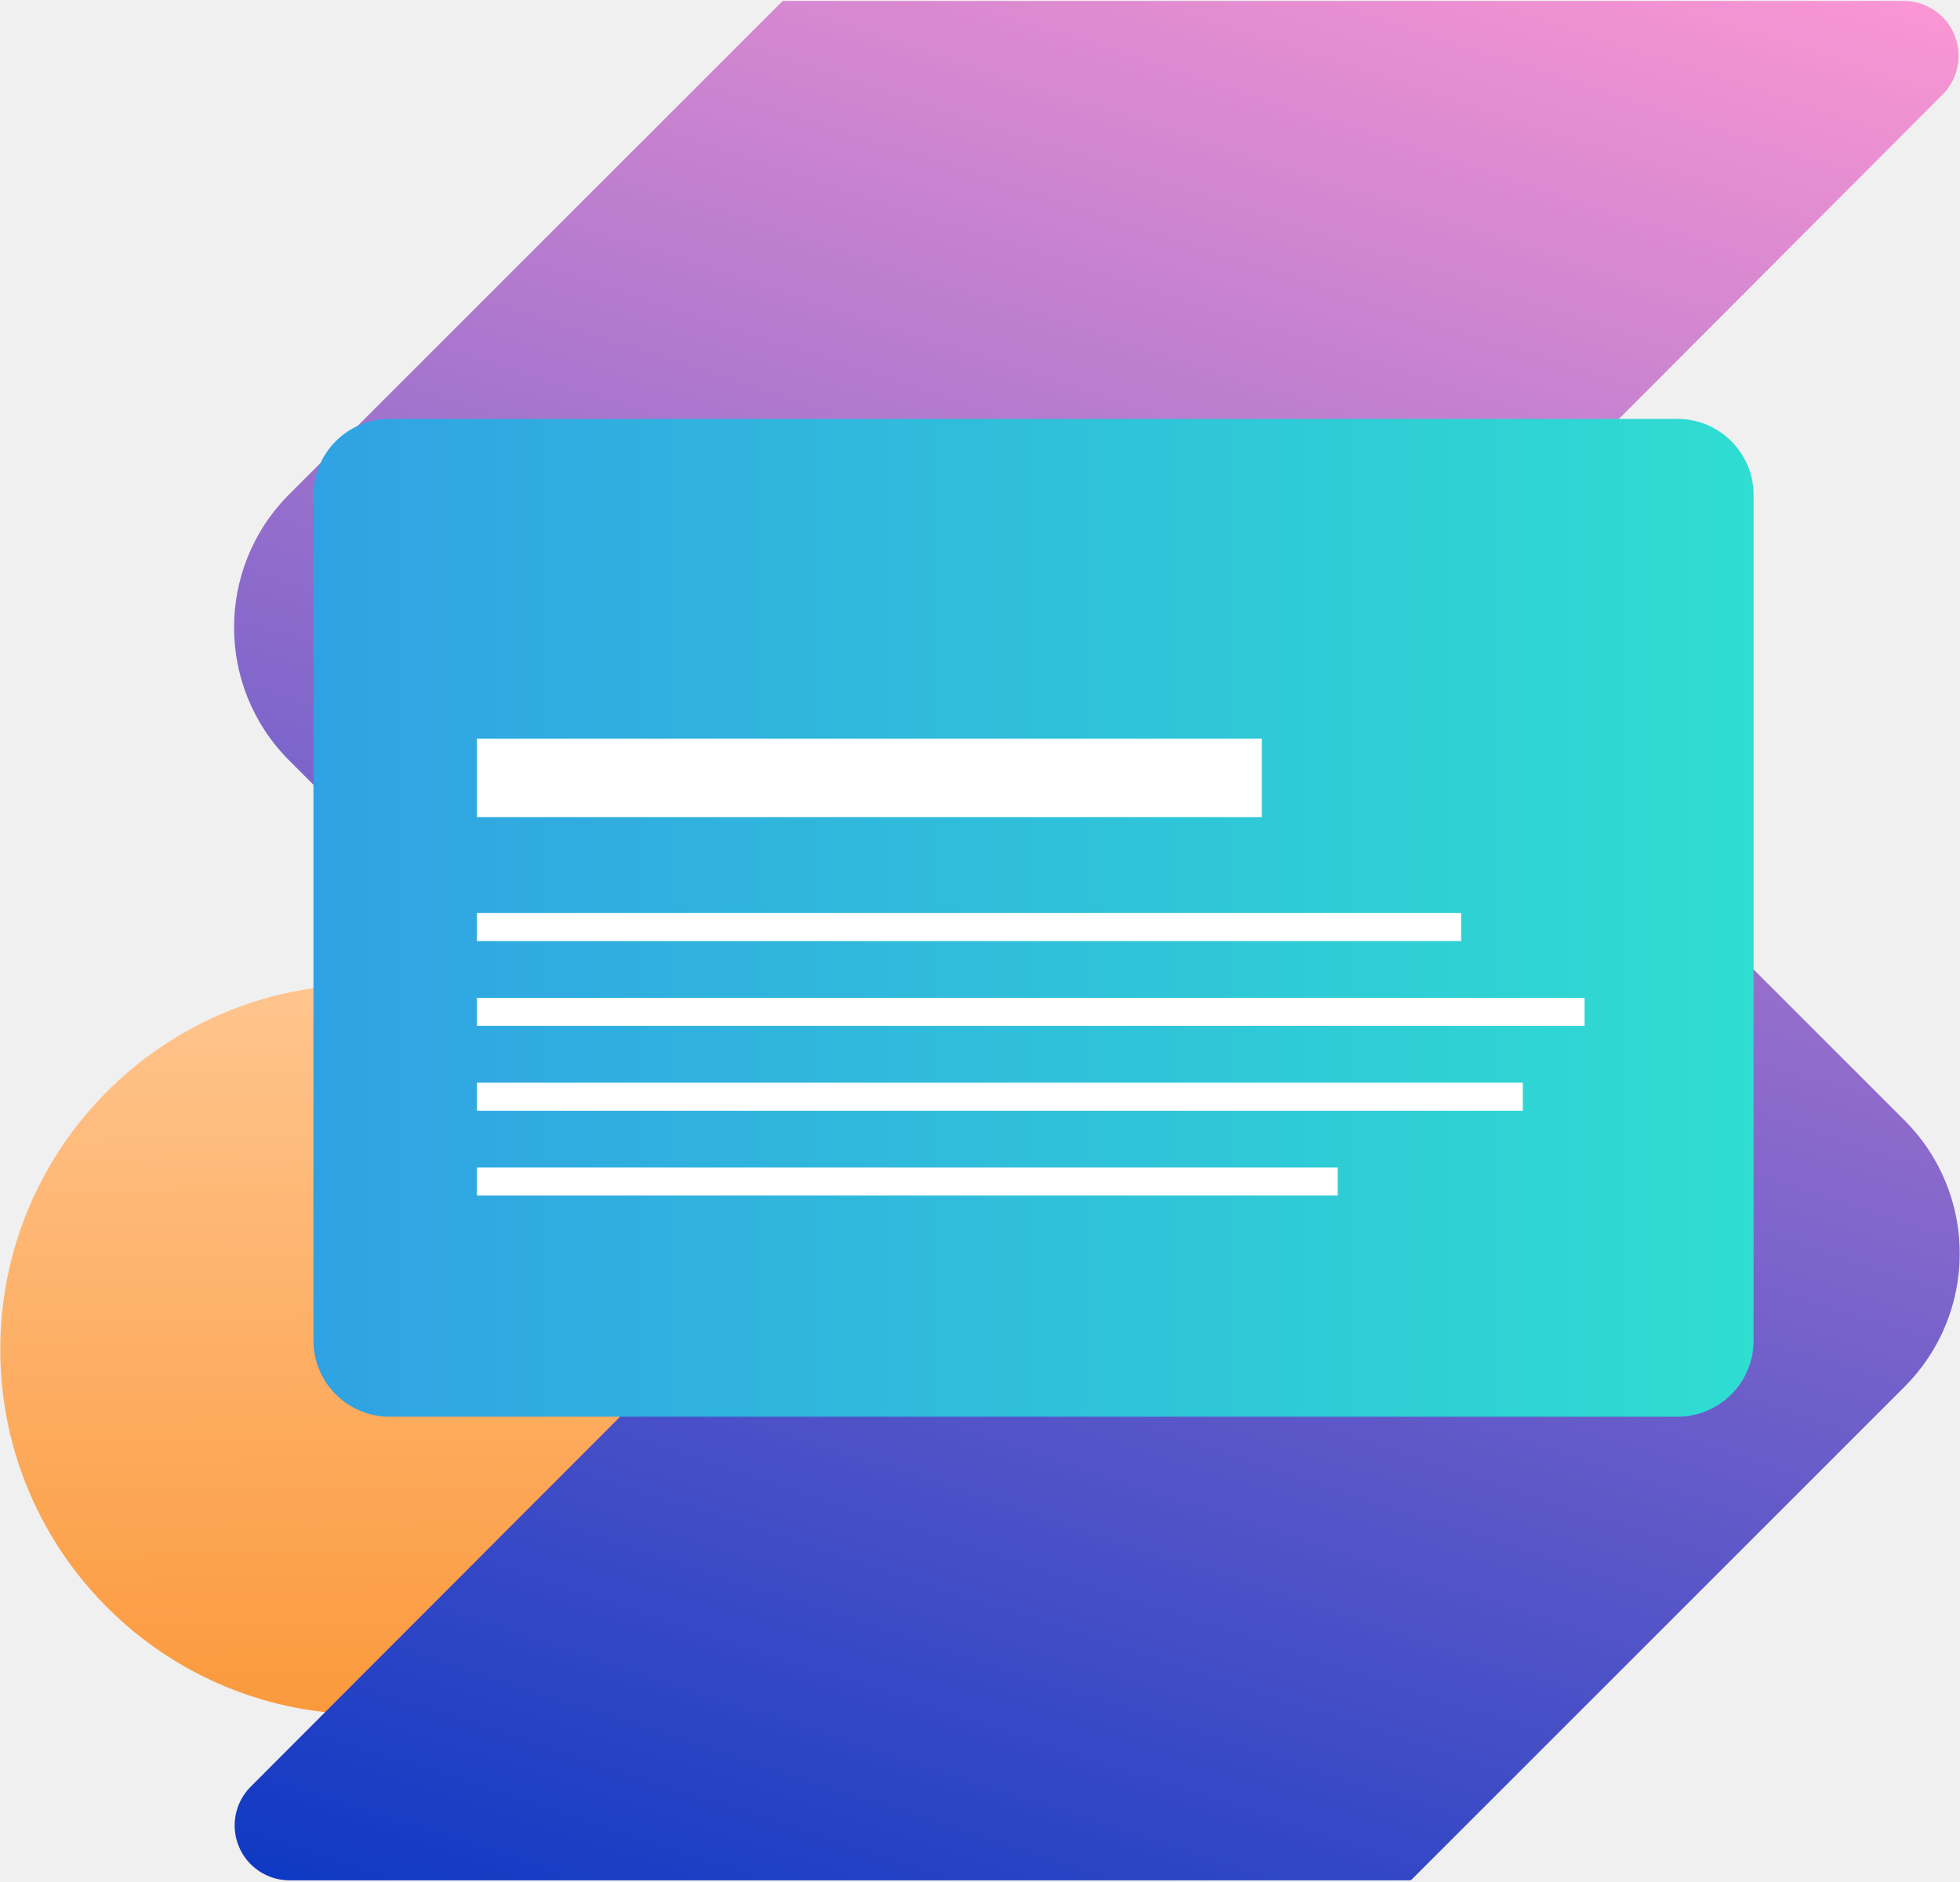
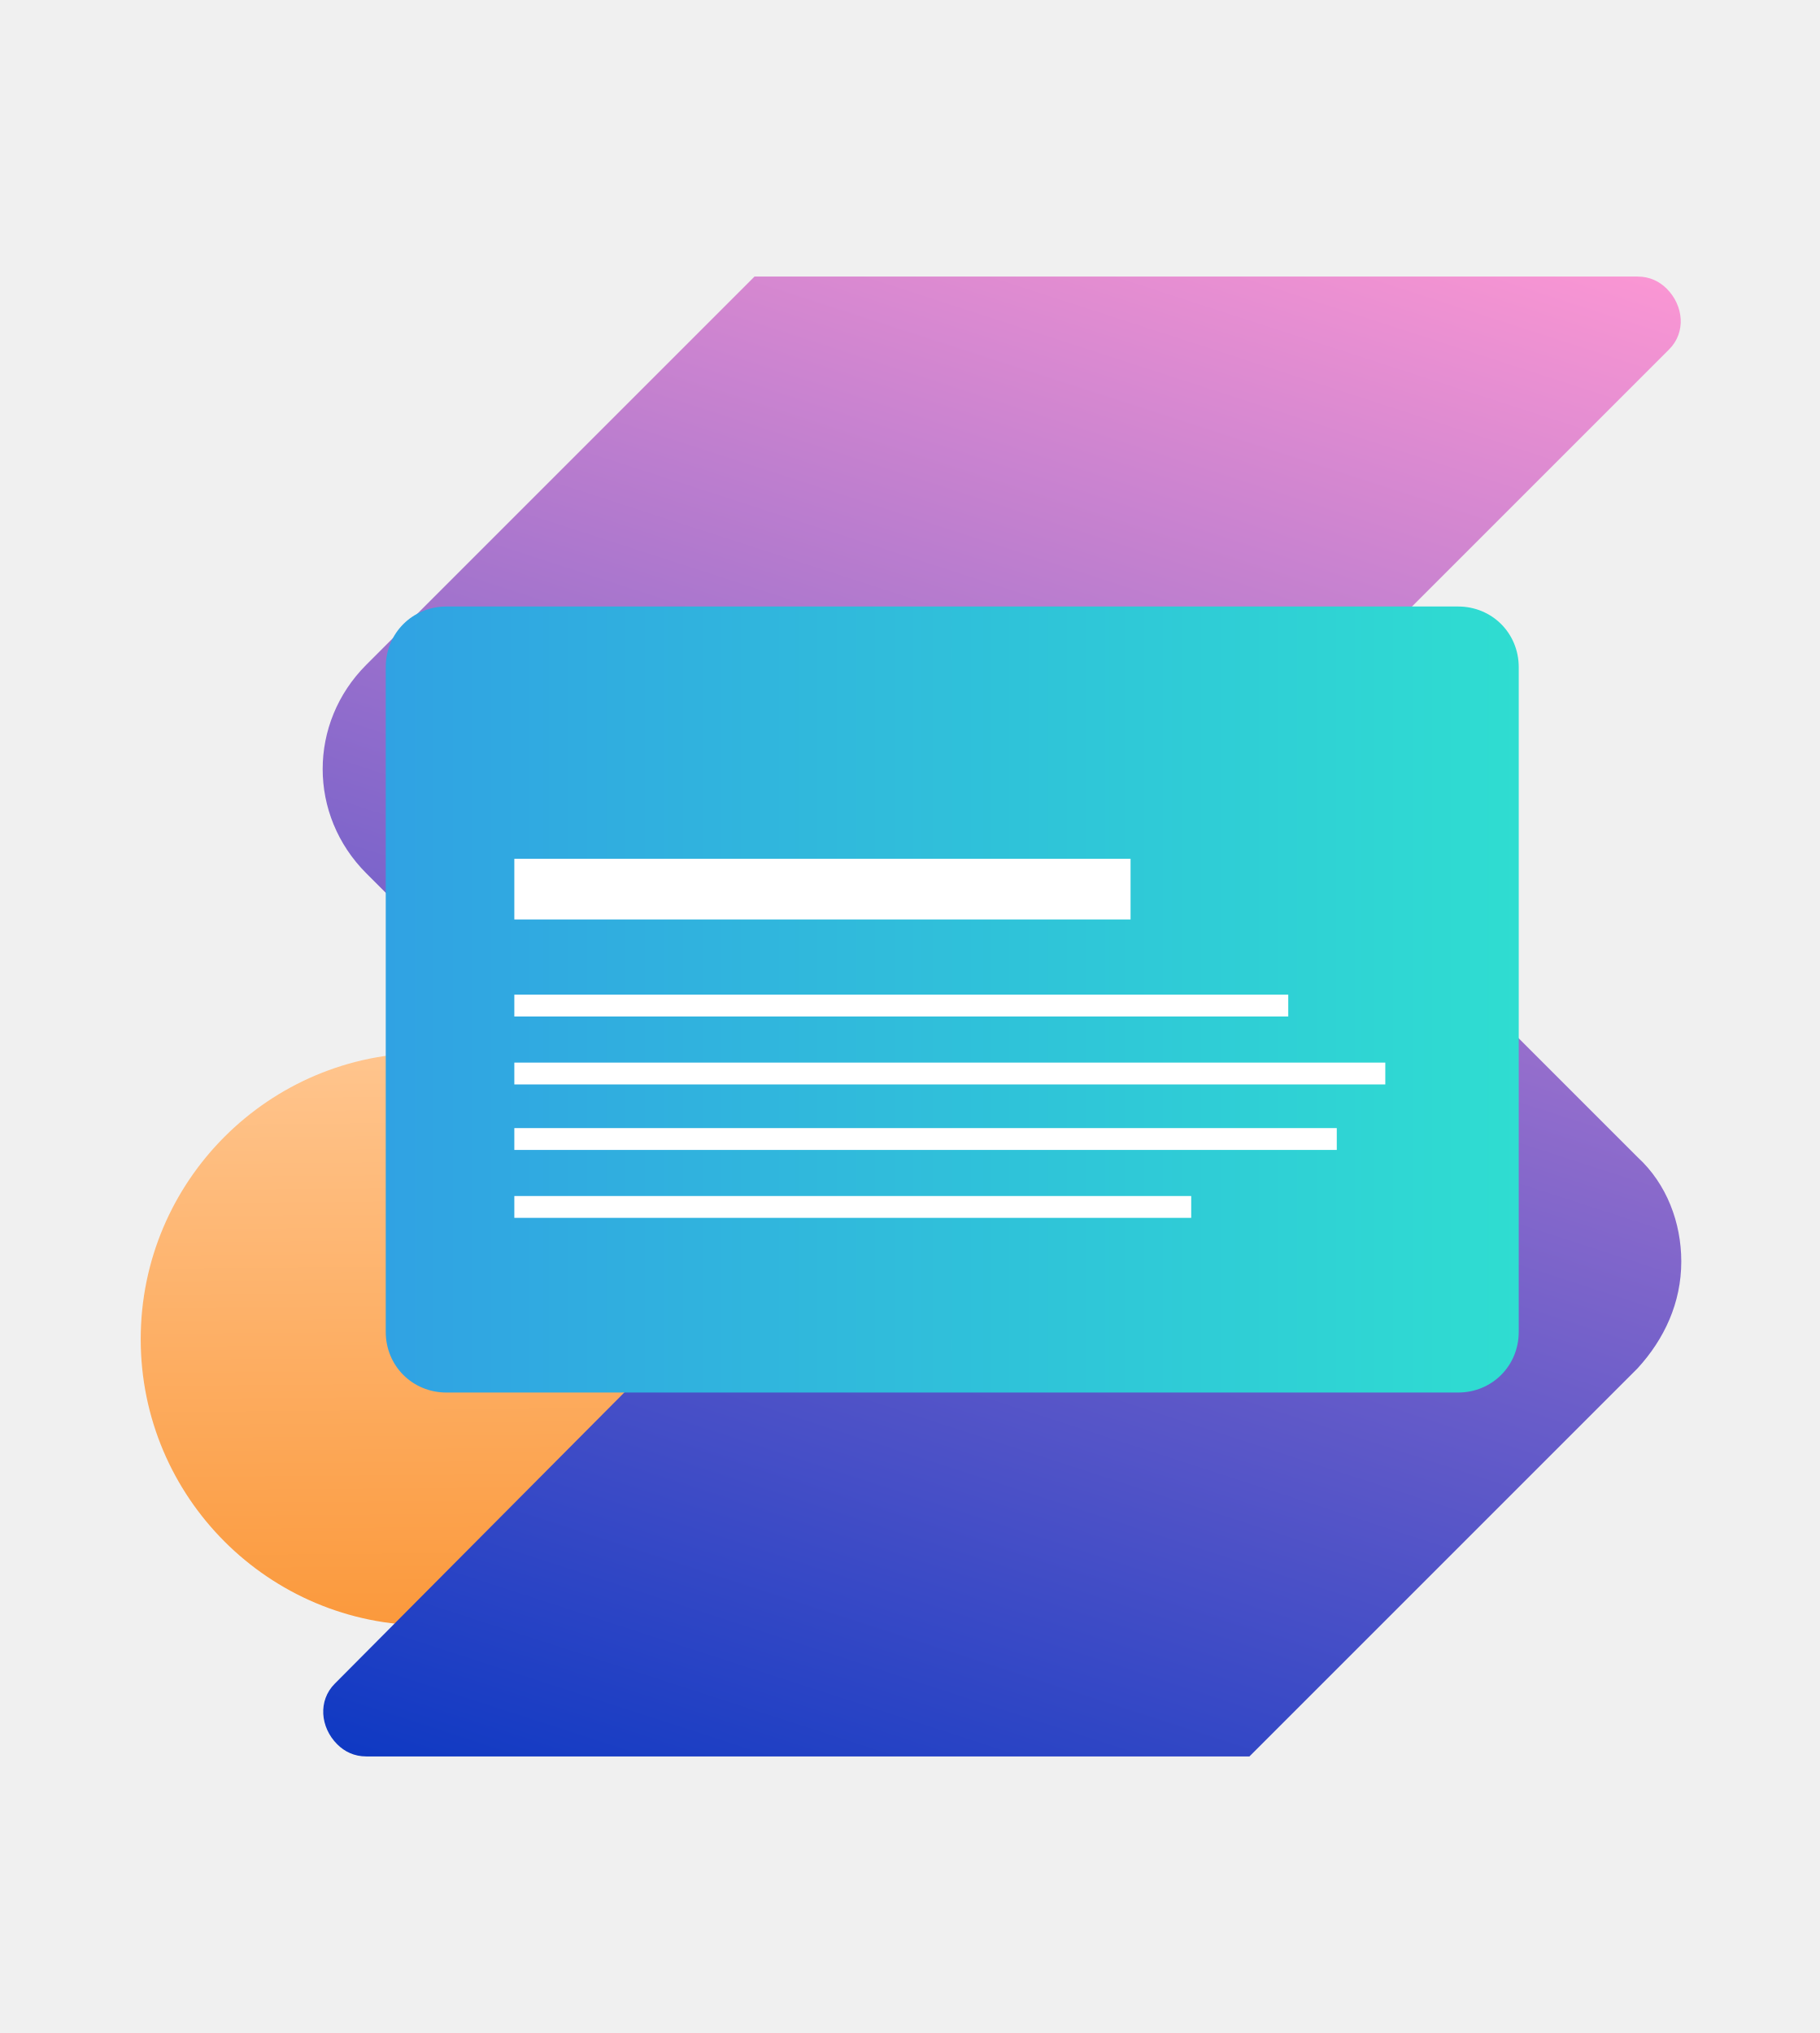
- <svg xmlns="http://www.w3.org/2000/svg" viewBox="0 0 63.53 61">
-   <linearGradient id="a" gradientUnits="userSpaceOnUse" x1="17.56" x2="17.56" y1="67.94" y2="44.28">
+ <svg xmlns="http://www.w3.org/2000/svg" enable-background="new 0 0 75 83.8" viewBox="0 0 75 83.8">
+   <linearGradient id="a" gradientTransform="matrix(1 -.00855201 -.00855201 -1 -5.6365 71.8987)" gradientUnits="userSpaceOnUse" x1="23.354" x2="23.354" y1="4.717" y2="28.377">
    <stop offset="0" stop-color="#fb993c" />
    <stop offset="1" stop-color="#ffc58e" />
  </linearGradient>
-   <linearGradient id="b" gradientUnits="userSpaceOnUse" x1="29.79" x2="52.78" y1="78.23" y2="7.48">
+   <linearGradient id="b" gradientTransform="matrix(1 0 0 -1 -5.74 71.64)" gradientUnits="userSpaceOnUse" x1="35.548" x2="58.538" y1="-5.589" y2="65.161">
    <stop offset="0" stop-color="#0f39c3" />
    <stop offset="1" stop-color="#fa96d3" />
  </linearGradient>
-   <linearGradient id="c" gradientUnits="userSpaceOnUse" x1="15.9" x2="62.58" y1="42.12" y2="42.12">
+   <linearGradient id="c" gradientTransform="matrix(1 0 0 -1 -5.74 71.64)" gradientUnits="userSpaceOnUse" x1="21.635" x2="68.315" y1="30.48" y2="30.48">
    <stop offset="0" stop-color="#30a2e3" />
    <stop offset="1" stop-color="#2fddd1" />
  </linearGradient>
-   <circle cx="17.57" cy="56.11" fill="url(#a)" r="11.83" transform="matrix(.9999634 -.00855201 .00855201 .9999634 -6.21 -12.21)" />
-   <path d="m69.26 53a6.08 6.08 0 0 0 -1.78-4.31l-16-16 17.26-17.3a1.78 1.78 0 0 0 -1.26-3h-36.37l-16 16a6.1 6.1 0 0 0 0 8.62l16 16-17.28 17.31a1.78 1.78 0 0 0 1.26 3h36.38l16-16a6.08 6.08 0 0 0 1.79-4.32z" fill="url(#b)" transform="translate(-5.74 -12.36)" />
-   <path d="m18.37 25.94a2.47 2.47 0 0 0 -2.47 2.47v27.41a2.47 2.47 0 0 0 2.47 2.47h41.74a2.47 2.47 0 0 0 2.47-2.47v-27.41a2.47 2.47 0 0 0 -2.47-2.47z" fill="url(#c)" transform="translate(-5.74 -12.36)" />
+   <circle cx="17.6" cy="55.2" fill="url(#a)" r="11.8" />
+   <path d="m69.3 52c0-1.6-.6-3.2-1.8-4.3l-16-16 17.3-17.3c.7-.7.6-1.8-.1-2.5-.3-.3-.7-.5-1.2-.5h-36.4l-16 16c-2.4 2.4-2.4 6.2 0 8.6l16 16-17.3 17.4c-.7.7-.6 1.8.1 2.5.3.3.7.5 1.2.5h36.4l16-16c1.1-1.2 1.8-2.7 1.8-4.4z" fill="url(#b)" />
+   <path d="m18.4 25c-1.4 0-2.5 1.1-2.5 2.5v27.4c0 1.4 1.1 2.5 2.5 2.5h41.7c1.4 0 2.5-1.1 2.5-2.5v-27.4c0-1.4-1.1-2.5-2.5-2.5z" fill="url(#c)" />
  <g fill="#fff">
-     <path d="m15.46 29.6h31.9v.91h-31.9z" />
-     <path d="m15.46 32.35h35.9v.91h-35.9z" />
-     <path d="m15.46 35.1h33.9v.91h-33.9z" />
-     <path d="m15.46 37.85h27.9v.91h-27.9z" />
-     <path d="m15.46 23.95h25.44v2.54h-25.44z" />
+     <path d="m21.2 41h31.9v.9h-31.9z" />
+     <path d="m21.2 43.8h35.9v.9h-35.9z" />
+     <path d="m21.2 46.5h33.9v.9h-33.9z" />
+     <path d="m21.2 49.3h27.9v.9h-27.9z" />
+     <path d="m21.2 35.4h25.4v2.5h-25.4z" />
  </g>
</svg>
